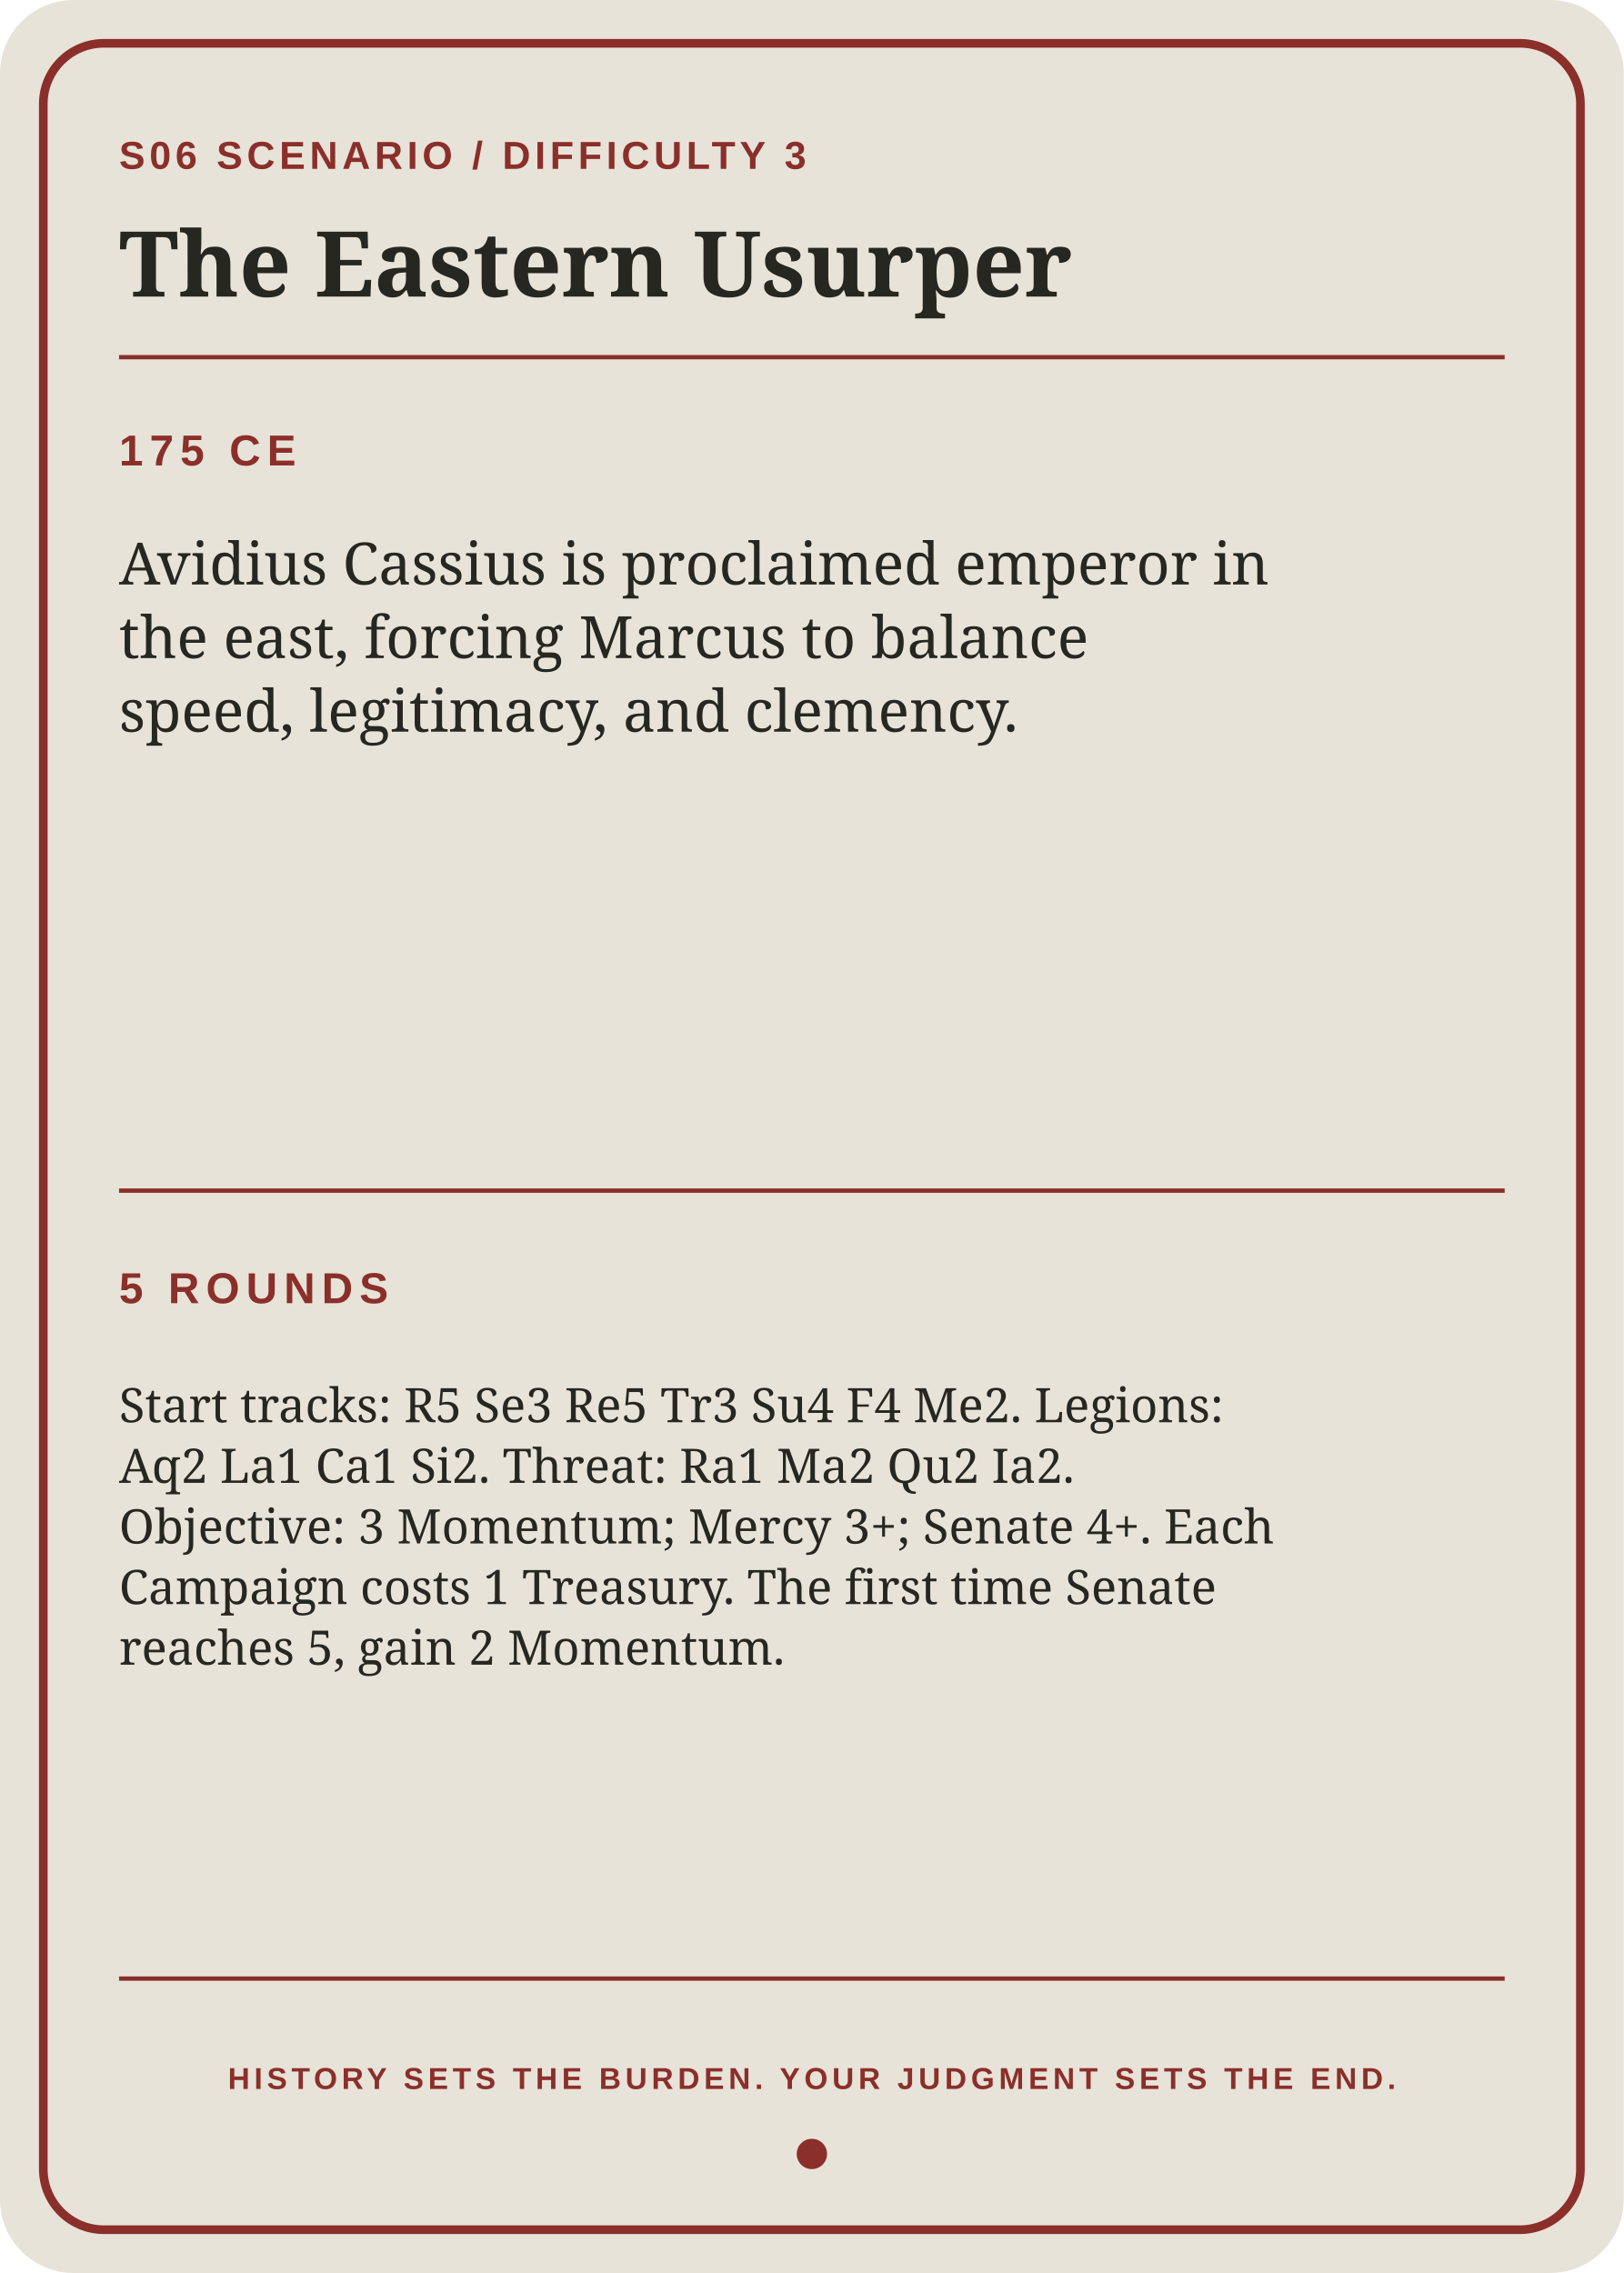
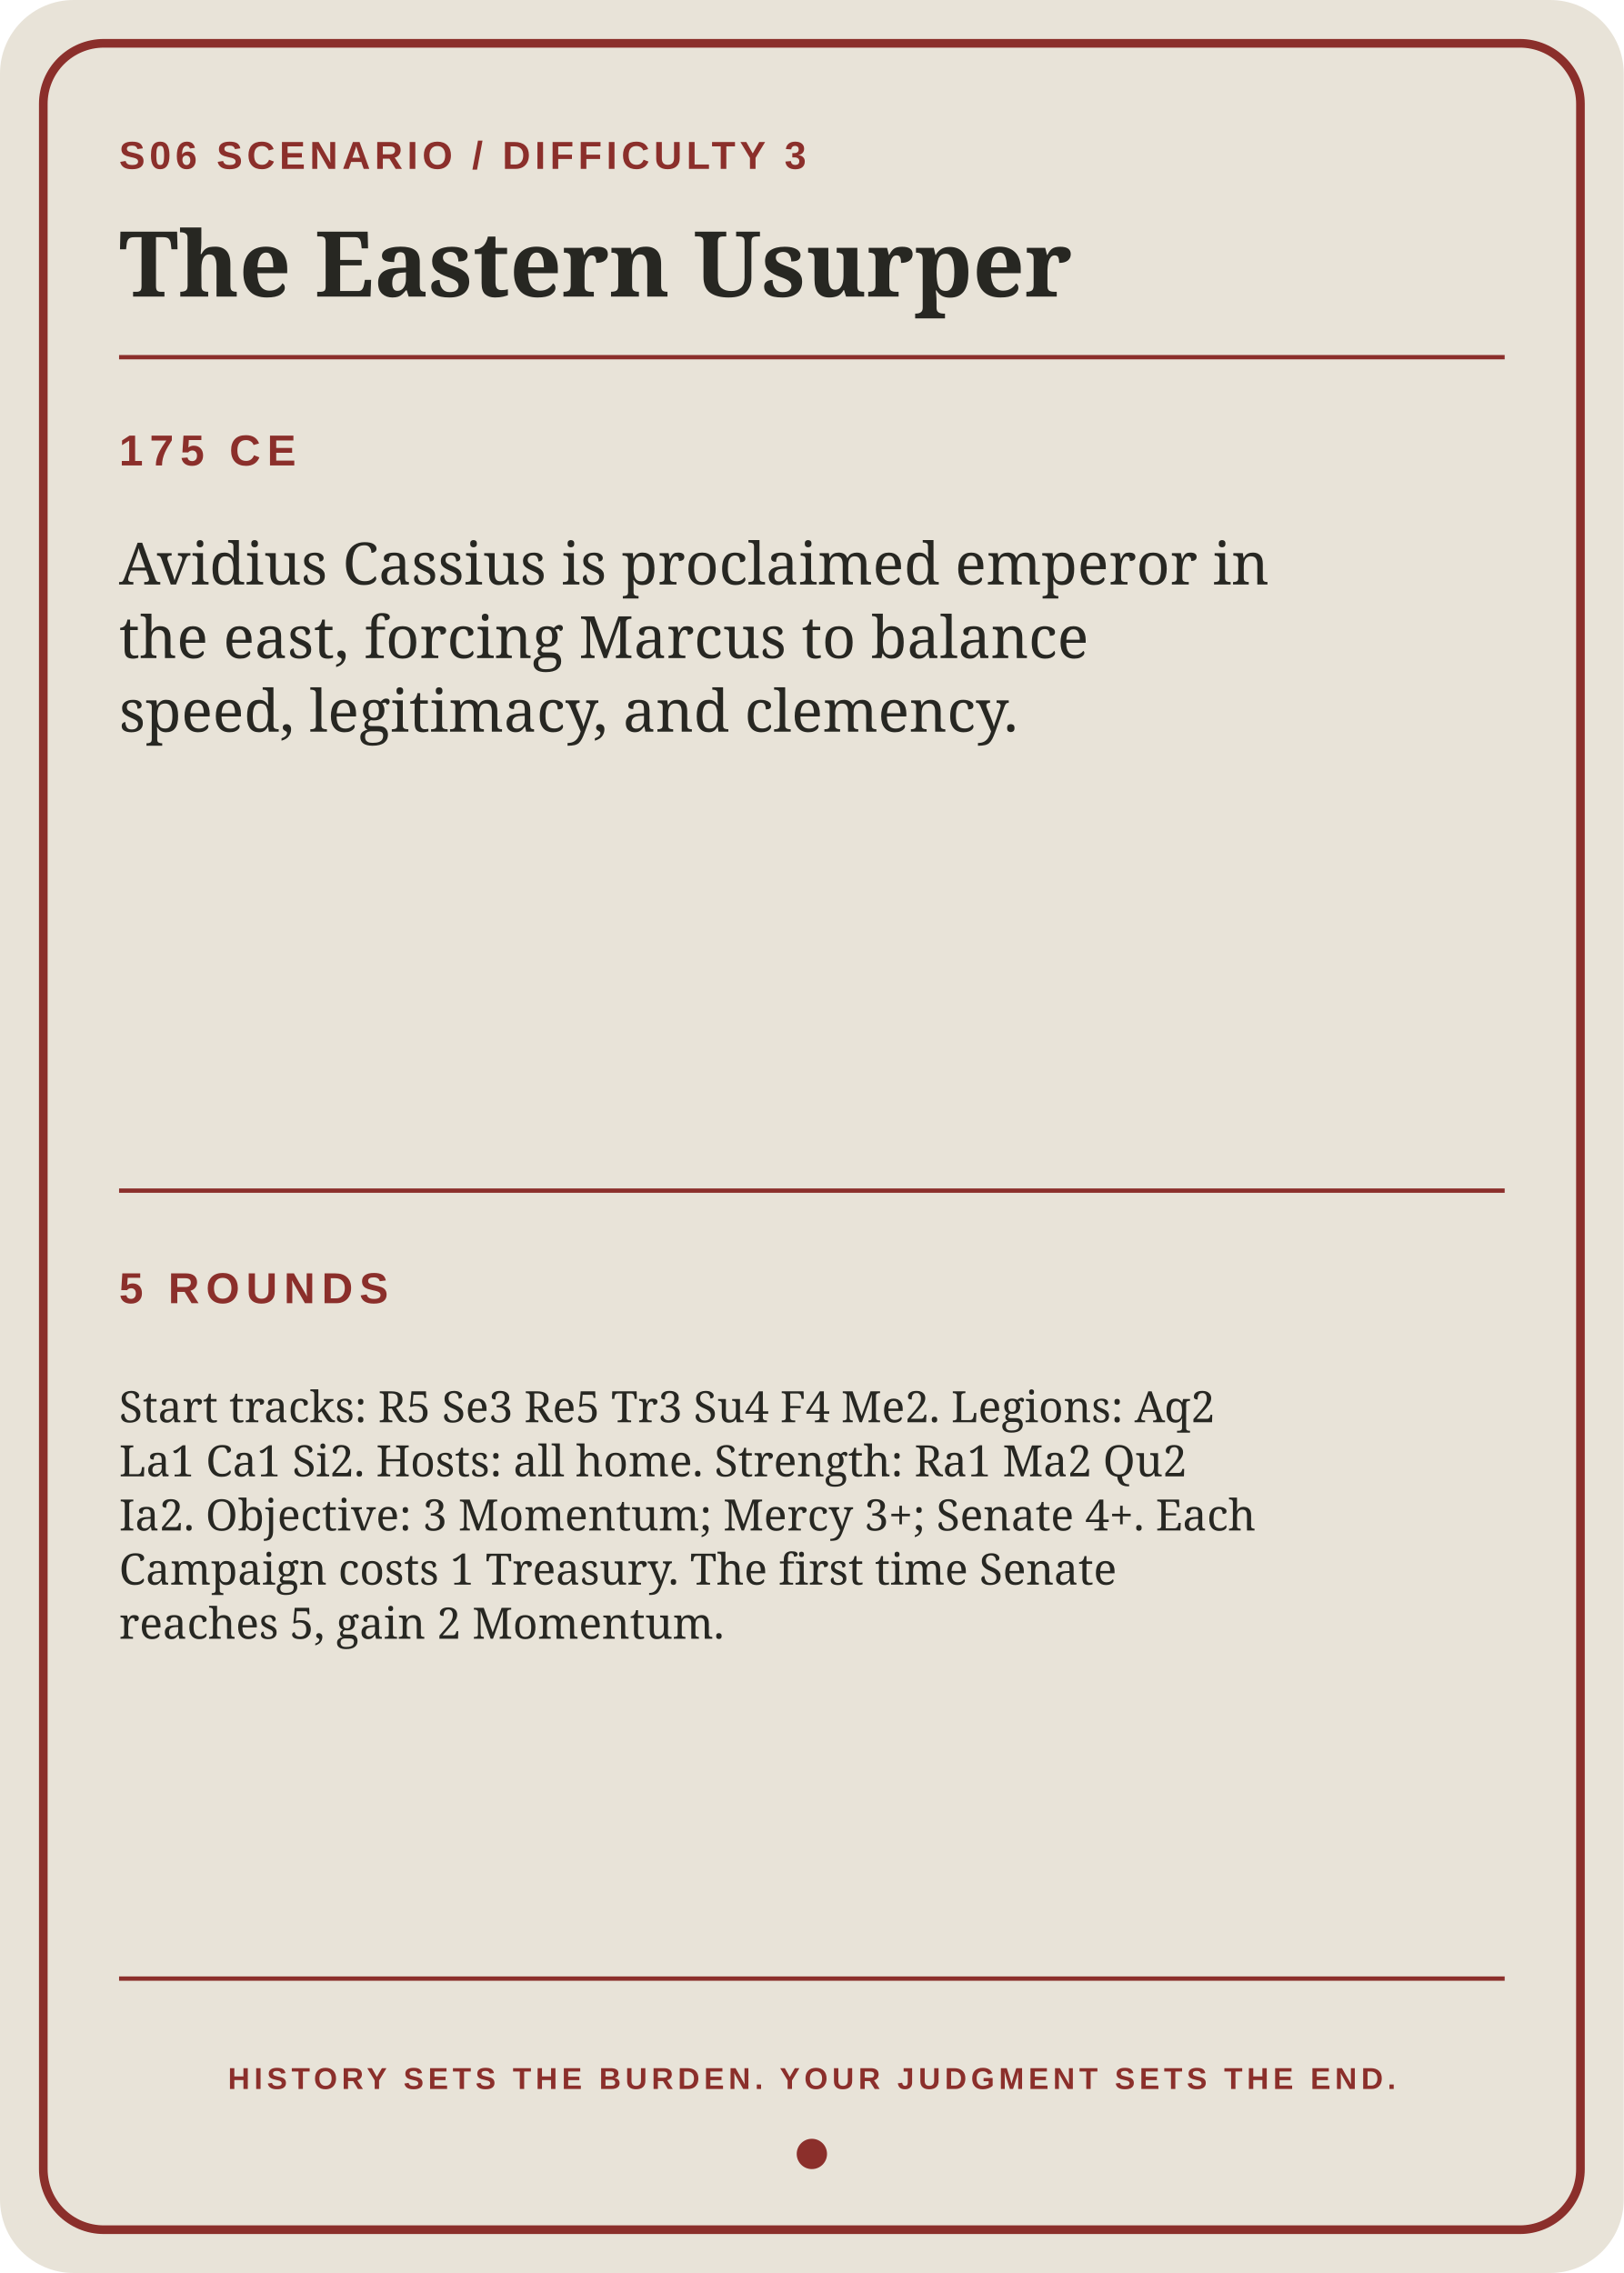
<svg xmlns="http://www.w3.org/2000/svg" width="2.5in" height="3.5in" viewBox="0 0 750 1050">
  <rect width="750" height="1050" rx="34" fill="#e8e3d8" />
  <rect x="20" y="20" width="710" height="1010" rx="28" fill="none" stroke="#8b2f2b" stroke-width="4" />
  <path d="M55 165H695M55 550H695M55 914H695" stroke="#8b2f2b" stroke-width="2" />
  <text x="55" y="78" fill="#8b2f2b" font-family="Arial,sans-serif" font-size="18" font-weight="bold" letter-spacing="2">S06  SCENARIO / DIFFICULTY 3</text>
  <text x="55" y="137" fill="#272722" font-family="Georgia,serif" font-size="42" font-weight="bold">The Eastern Usurper</text>
  <text x="55" y="215" fill="#8b2f2b" font-family="Arial,sans-serif" font-size="20" font-weight="bold" letter-spacing="3">175 CE</text>
  <text x="55" y="270" fill="#272722" font-family="Georgia,serif" font-size="27">
    <tspan x="55" dy="0">Avidius Cassius is proclaimed emperor in</tspan>
    <tspan x="55" dy="34">the east, forcing Marcus to balance</tspan>
    <tspan x="55" dy="34">speed, legitimacy, and clemency.</tspan>
  </text>
  <text x="55" y="602" fill="#8b2f2b" font-family="Arial,sans-serif" font-size="20" font-weight="bold" letter-spacing="3">5 ROUNDS</text>
-   <text x="55" y="657" fill="#272722" font-family="Georgia,serif" font-size="22">
-     <tspan x="55" dy="0">Start tracks: R5 Se3 Re5 Tr3 Su4 F4 Me2. Legions:</tspan>
-     <tspan x="55" dy="28">Aq2 La1 Ca1 Si2. Threat: Ra1 Ma2 Qu2 Ia2.</tspan>
-     <tspan x="55" dy="28">Objective: 3 Momentum; Mercy 3+; Senate 4+. Each</tspan>
-     <tspan x="55" dy="28">Campaign costs 1 Treasury. The first time Senate</tspan>
-     <tspan x="55" dy="28">reaches 5, gain 2 Momentum.</tspan>
+   <text x="55" y="657" fill="#272722" font-family="Georgia,serif" font-size="20">
+     <tspan x="55" dy="0">Start tracks: R5 Se3 Re5 Tr3 Su4 F4 Me2. Legions: Aq2</tspan>
+     <tspan x="55" dy="25">La1 Ca1 Si2. Hosts: all home. Strength: Ra1 Ma2 Qu2</tspan>
+     <tspan x="55" dy="25">Ia2. Objective: 3 Momentum; Mercy 3+; Senate 4+. Each</tspan>
+     <tspan x="55" dy="25">Campaign costs 1 Treasury. The first time Senate</tspan>
+     <tspan x="55" dy="25">reaches 5, gain 2 Momentum.</tspan>
  </text>
  <text x="375" y="965" text-anchor="middle" fill="#8b2f2b" font-family="Arial,sans-serif" font-size="14" font-weight="bold" letter-spacing="2">HISTORY SETS THE BURDEN. YOUR JUDGMENT SETS THE END.</text>
  <circle cx="375" cy="995" r="7" fill="#8b2f2b" />
</svg>
